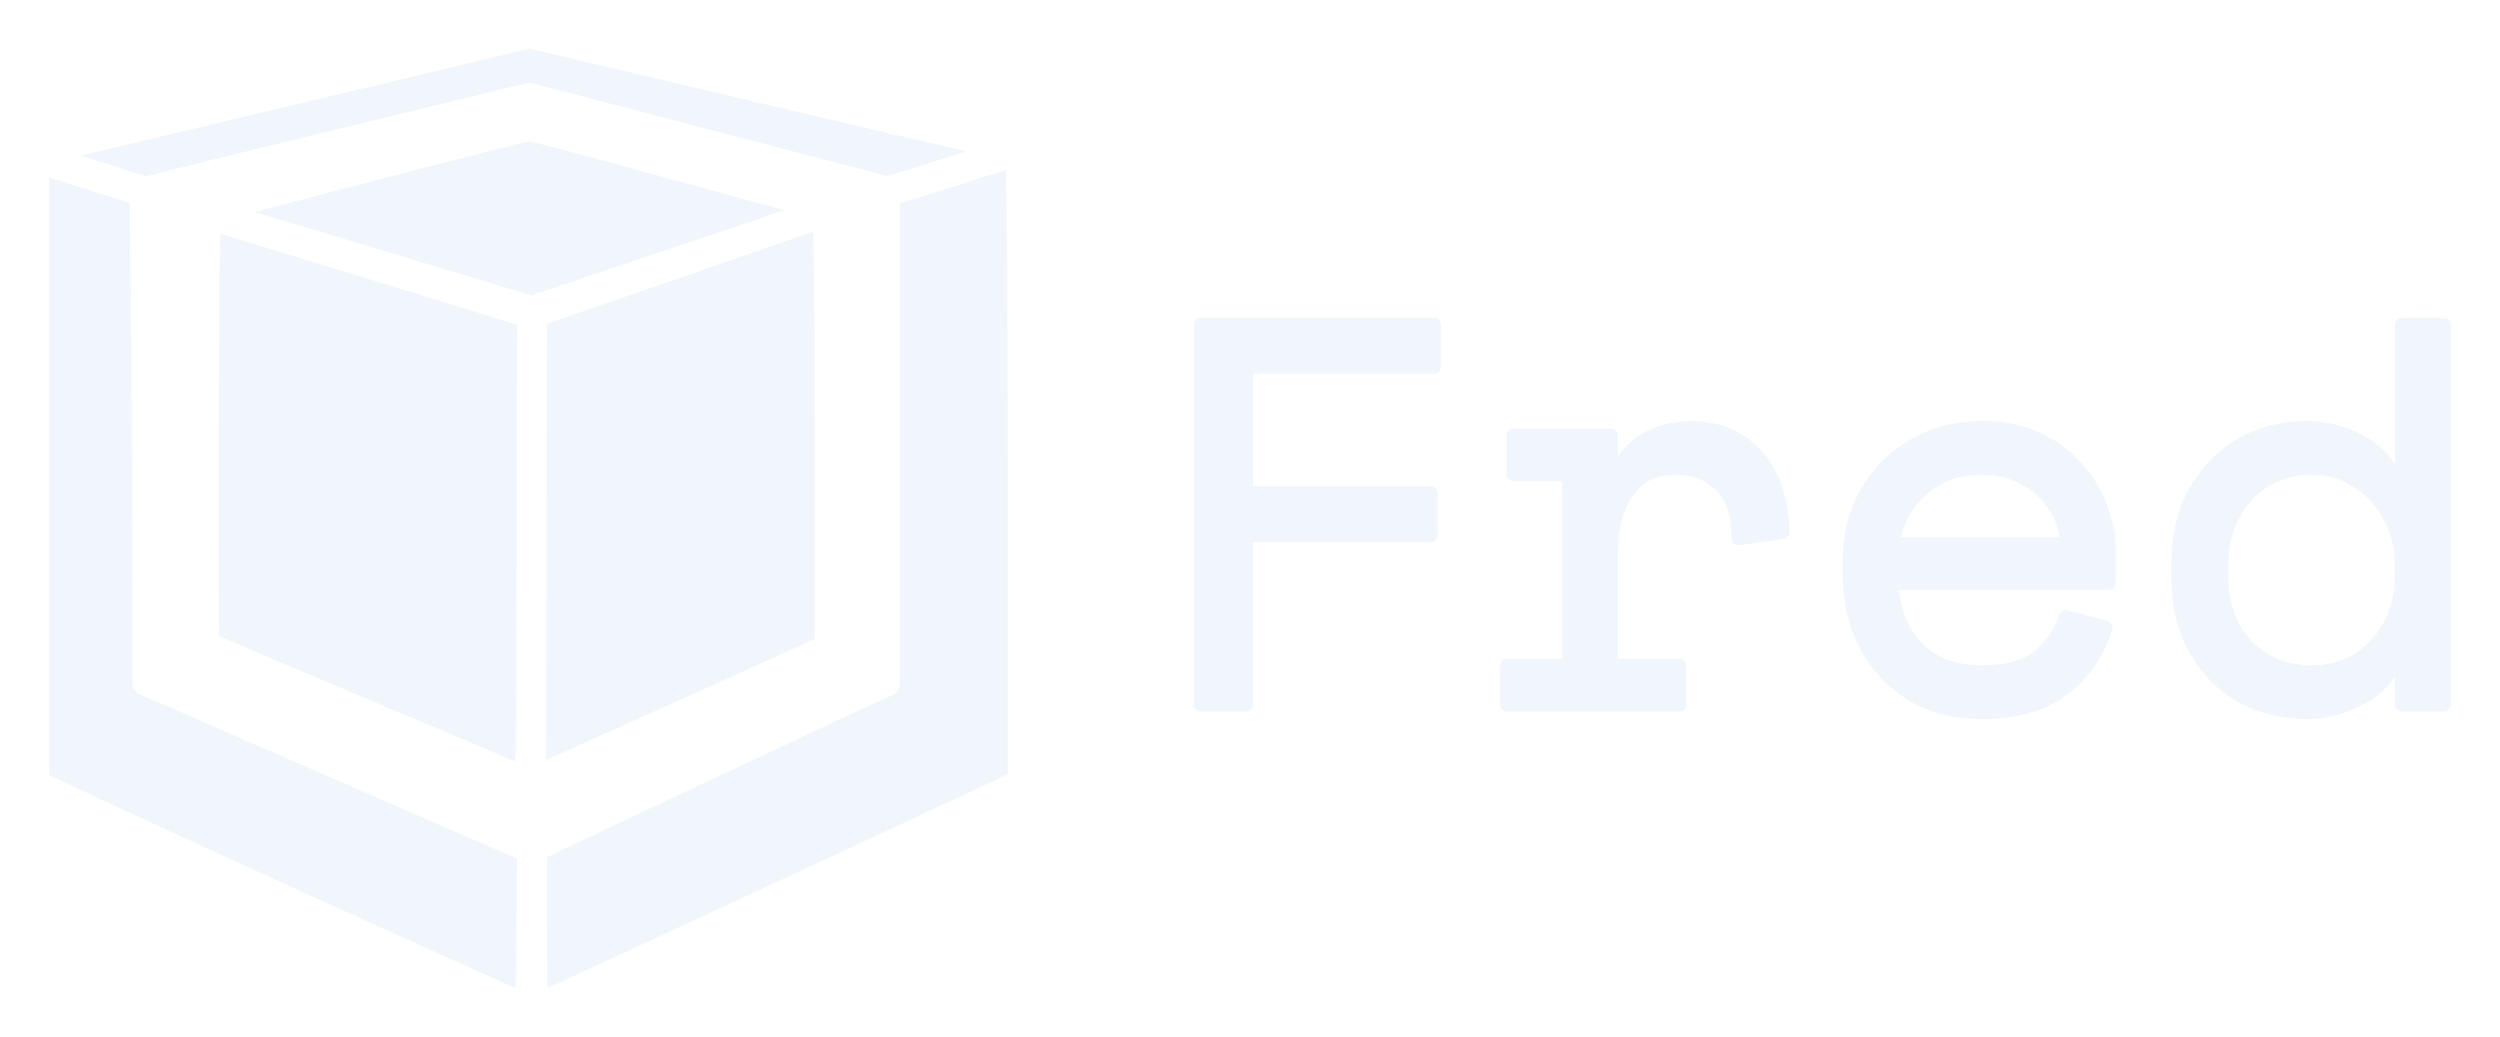
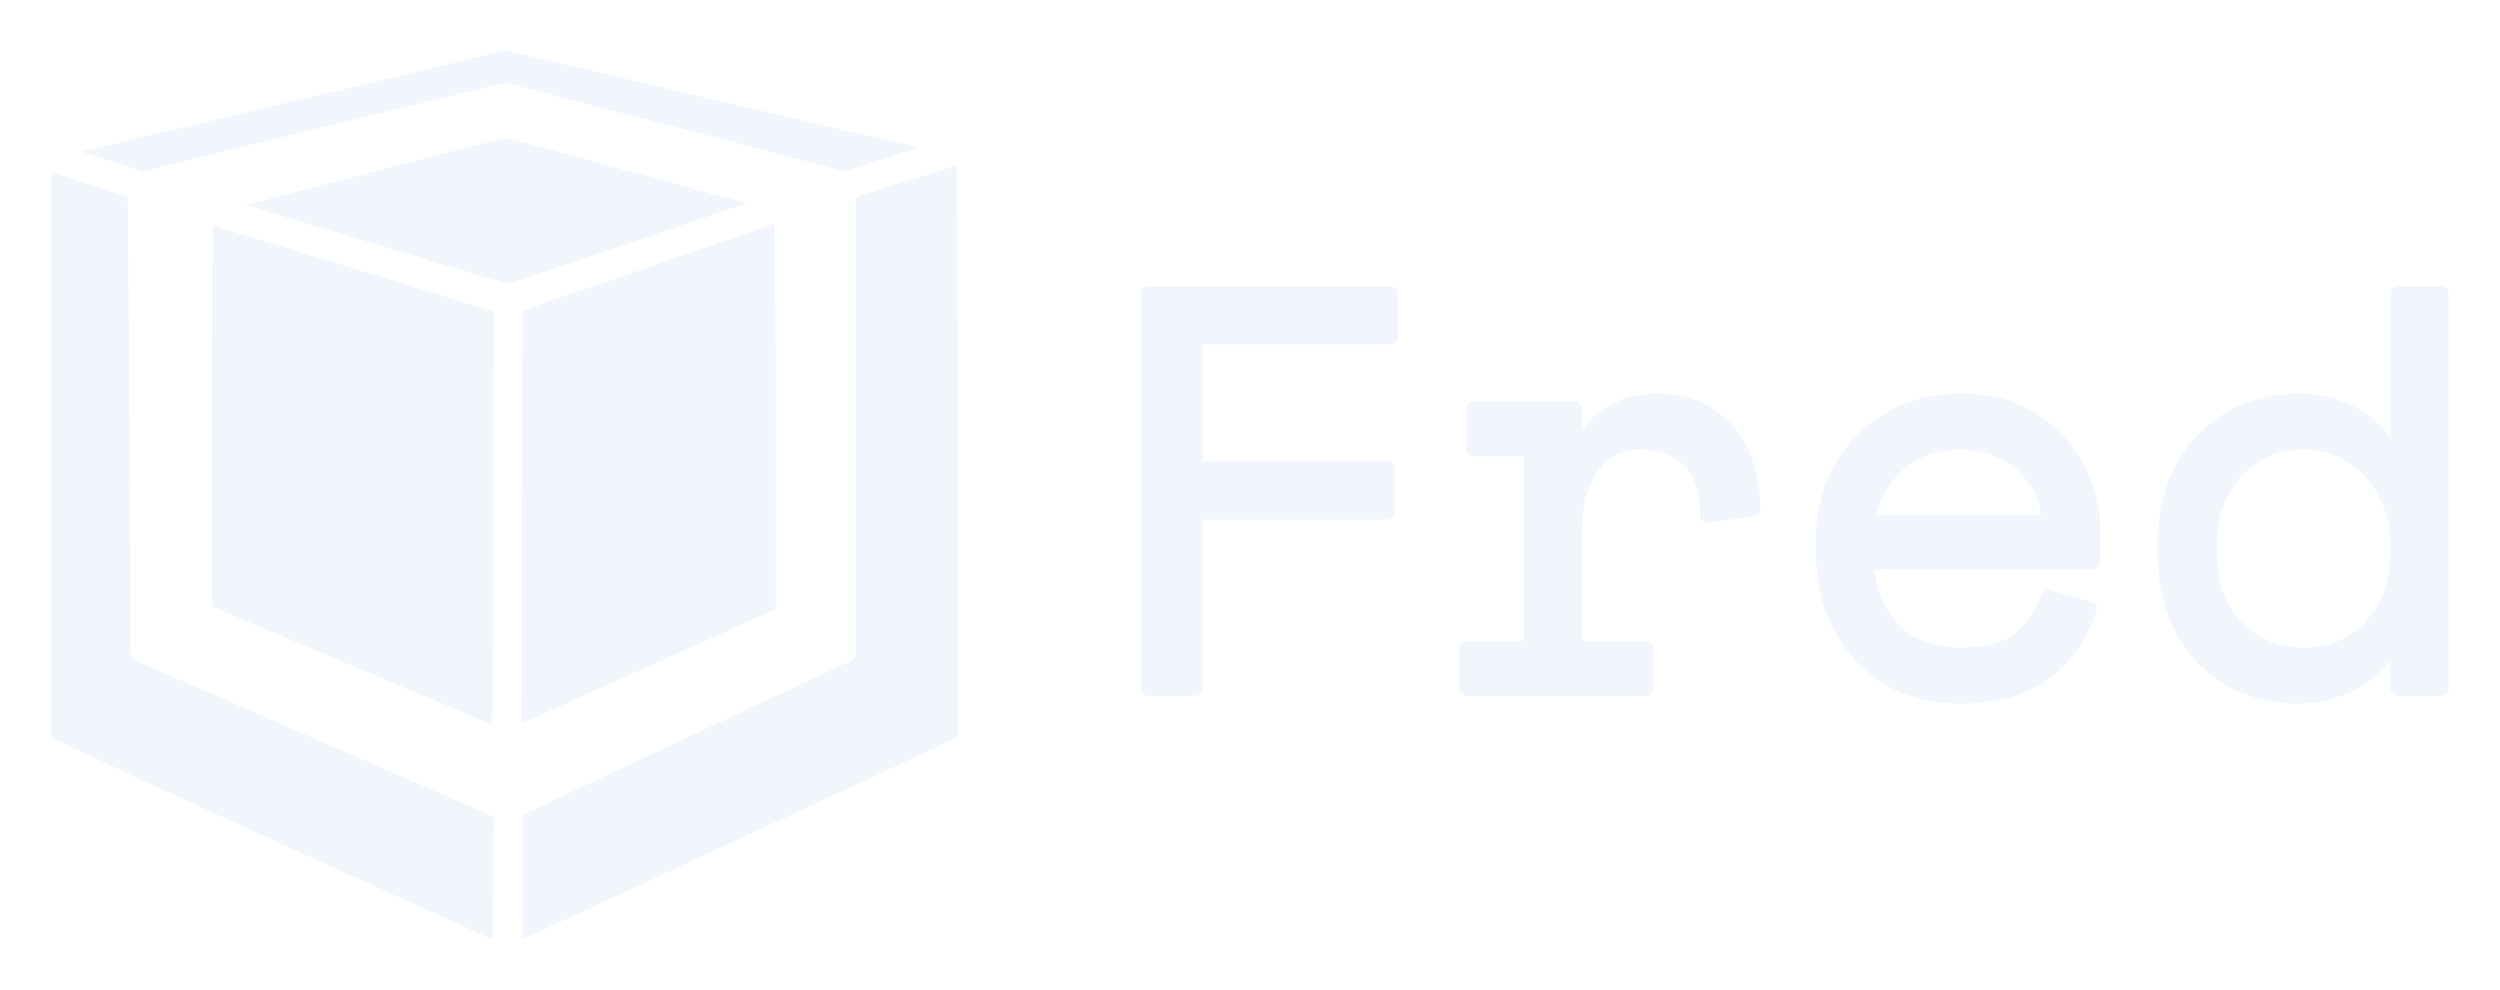
- <svg xmlns="http://www.w3.org/2000/svg" width="516" height="214" viewBox="-8.10 5.92 515.60 213.95" fill="none">
-   <g transform="translate(0,13.56) scale(0.88)">
+ <svg xmlns="http://www.w3.org/2000/svg" width="495" height="196" viewBox="-8.28 14.75 495.45 196.32" fill="none">
+   <g transform="translate(0,22.60) scale(0.8)">
    <path d="M111.539 223.082L111.035 222.86C108.671 221.775 94.046 215.171 78.541 208.172C55.4 197.74 24.99 183.784 4.246 174.07L2.154 173.087V32.91L4.38 33.613C7.653 34.641 13.193 36.401 16.689 37.532L21.058 38.925L21.362 71.795C21.539 91.032 21.685 116.813 21.685 129.096V151.43C21.685 152.604 22.371 153.674 23.432 154.128L111.884 192.676L111.726 208.935C111.669 214.613 111.596 219.72 111.539 223.082ZM226.558 31.207C226.672 38.529 226.946 59.908 226.946 101.068V172.897L225.361 173.63C223.56 174.452 213.646 179.088 203.328 183.916C193.04 188.73 171.584 198.692 155.675 206.059C139.753 213.425 124.147 220.644 120.992 222.111C120.328 222.42 119.651 222.728 119.002 223.021C118.944 219.559 118.887 214.275 118.887 208.98V192.339L120.085 191.737C123.786 189.889 197.205 155.405 198.617 154.863L199.726 154.436C200.835 153.996 201.585 152.911 201.585 151.693V39.029C203.257 38.529 209.582 36.548 216.341 34.406C220.346 33.13 224.035 31.97 226.558 31.207ZM42.276 46.145C47.39 47.641 98.08 63.152 108.599 66.453L111.899 67.481L111.826 89.286C111.784 102.476 111.726 127.042 111.712 143.873C111.697 157.517 111.554 165.837 111.466 169.873C105.386 167.276 92.186 161.7 77.186 155.405C60.734 148.509 46.649 142.521 42 140.468C41.901 134.554 41.867 114.995 41.925 92.058C41.995 65.044 42.065 52.308 42.257 46.63L42.276 46.145ZM181.353 45.661C181.484 51.486 181.714 66.013 181.714 92.367V141.142L178.428 142.654C173.746 144.797 147.679 156.55 124.883 166.763C122.678 167.761 120.458 168.73 118.7 169.478C118.7 161.142 118.729 141.788 118.773 119.411L118.902 67.216L141.136 59.572C154.451 54.993 169.61 49.74 174.841 47.891C177.118 47.084 179.524 46.276 181.353 45.661ZM114.622 24.427C115.545 24.647 119.939 25.675 123.83 26.731C151.41 34.259 166.585 38.397 174.48 40.569C171.253 41.699 166.815 43.239 160.935 45.206L126.294 56.842L115.228 60.555L100.284 56.063C91.596 53.452 75.184 48.508 63.813 45.073C58.871 43.592 54.176 42.183 50.353 41.053C57.269 39.205 68.656 36.197 86.076 31.706C100.53 27.979 112.821 24.825 114.622 24.427ZM114.608 2.682C118.398 3.548 133.773 7.187 166.194 14.846C187.059 19.791 209.078 24.941 215.102 26.306L217.247 26.804C214.626 27.656 211.369 28.683 207.506 29.886L198.716 32.6L178.659 27.362C167.203 24.383 148.284 19.439 136.626 16.386L115.443 10.855C114.985 10.733 114.506 10.728 114.046 10.841L75.184 20.29C53.778 25.498 33.532 30.458 30.185 31.309L24.892 32.674L12.882 28.86C11.745 28.494 10.668 28.14 9.663 27.803C20.242 25.235 41.74 20.129 79.693 11.119C96.942 7.024 111.451 3.533 114.262 2.785C114.377 2.754 114.508 2.71 114.608 2.682Z" fill="#f0f6fc" />
  </g>
-   <g transform="translate(200.86,-184.80) scale(0.56022)">
+   <g transform="translate(180.54,-184.80) scale(0.56022)">
    <path d="M 69,600 V 460 h 86 v 15.6 H 85.8 V 522 h 68 v 15.6 h -68 V 600 Z" fill="#f0f6fc" stroke="#f0f6fc" stroke-width="5" stroke-linejoin="round" />
    <path d="m 181.8,600 v -14.4 h 22.8 v -70.4 h -20.4 v -14.4 h 36 V 514 h 2.4 q 3.8,-8.2 10.8,-12 7.2,-4 16,-4 14.8,0 24,9.8 9.4,9.8 10,28.6 l -16.4,2.4 q 0,-13.8 -6.6,-19.8 -6.6,-6.2 -16.2,-6.2 -12.2,0 -18.2,9 -5.8,8.8 -5.8,21.8 v 42 h 25.2 V 600 Z" fill="#f0f6fc" stroke="#f0f6fc" stroke-width="5" stroke-linejoin="round" />
    <path d="m 356.4,602.8 q -14.2,0 -25.2,-6.4 -10.8,-6.6 -17,-18 -6.2,-11.6 -6.2,-26.8 v -4.8 q 0,-14 6.4,-25 6.4,-11 17.4,-17.4 11.2,-6.4 25,-6.4 12.2,0 21,4.4 9,4.4 14.6,11.2 5.8,6.8 8.4,14.6 2.8,7.6 2.8,14.2 v 12.8 h -80 q 0.6,14.6 9.2,23.8 8.8,9 24,9 14.2,0 21.2,-6 7,-6 9.6,-14.4 l 14.8,4 q -4.2,13.8 -15.6,22.6 -11.2,8.6 -30.4,8.6 z m -32.4,-62 h 64 q -0.4,-8.6 -5,-14.8 -4.4,-6.4 -11.4,-9.8 -7,-3.4 -14.8,-3.4 -13.2,0 -22.2,8 -9,8 -10.6,20 z" fill="#f0f6fc" stroke="#f0f6fc" stroke-width="5" stroke-linejoin="round" />
    <path d="m 476.6,602.8 q -13.2,0 -24,-5.8 -10.8,-6 -17.2,-17.4 -6.4,-11.4 -6.4,-27.6 v -3.2 q 0,-16.2 6.4,-27.4 6.6,-11.4 17.2,-17.4 10.8,-6 23.6,-6 10.2,0 19,4.6 9,4.4 13.8,13.8 h 2.4 V 460 h 15.6 v 140 h -15.6 v -15.2 h -2.4 q -4.8,9.2 -14.2,13.6 -9.2,4.4 -18.2,4.4 z m 1.6,-14.8 q 9.4,0 16.8,-4.4 7.6,-4.6 12,-12.8 4.4,-8.2 4.4,-19.2 v -2.4 q 0,-10.6 -4.6,-18.8 -4.4,-8.2 -12,-12.8 -7.4,-4.8 -16.6,-4.8 -9.4,0 -17,4.6 -7.4,4.4 -11.8,12.6 -4.4,8 -4.4,18.8 v 3.2 q 0,11 4.2,19.2 4.4,8 12,12.4 7.6,4.4 17,4.4 z" fill="#f0f6fc" stroke="#f0f6fc" stroke-width="5" stroke-linejoin="round" />
  </g>
</svg>
